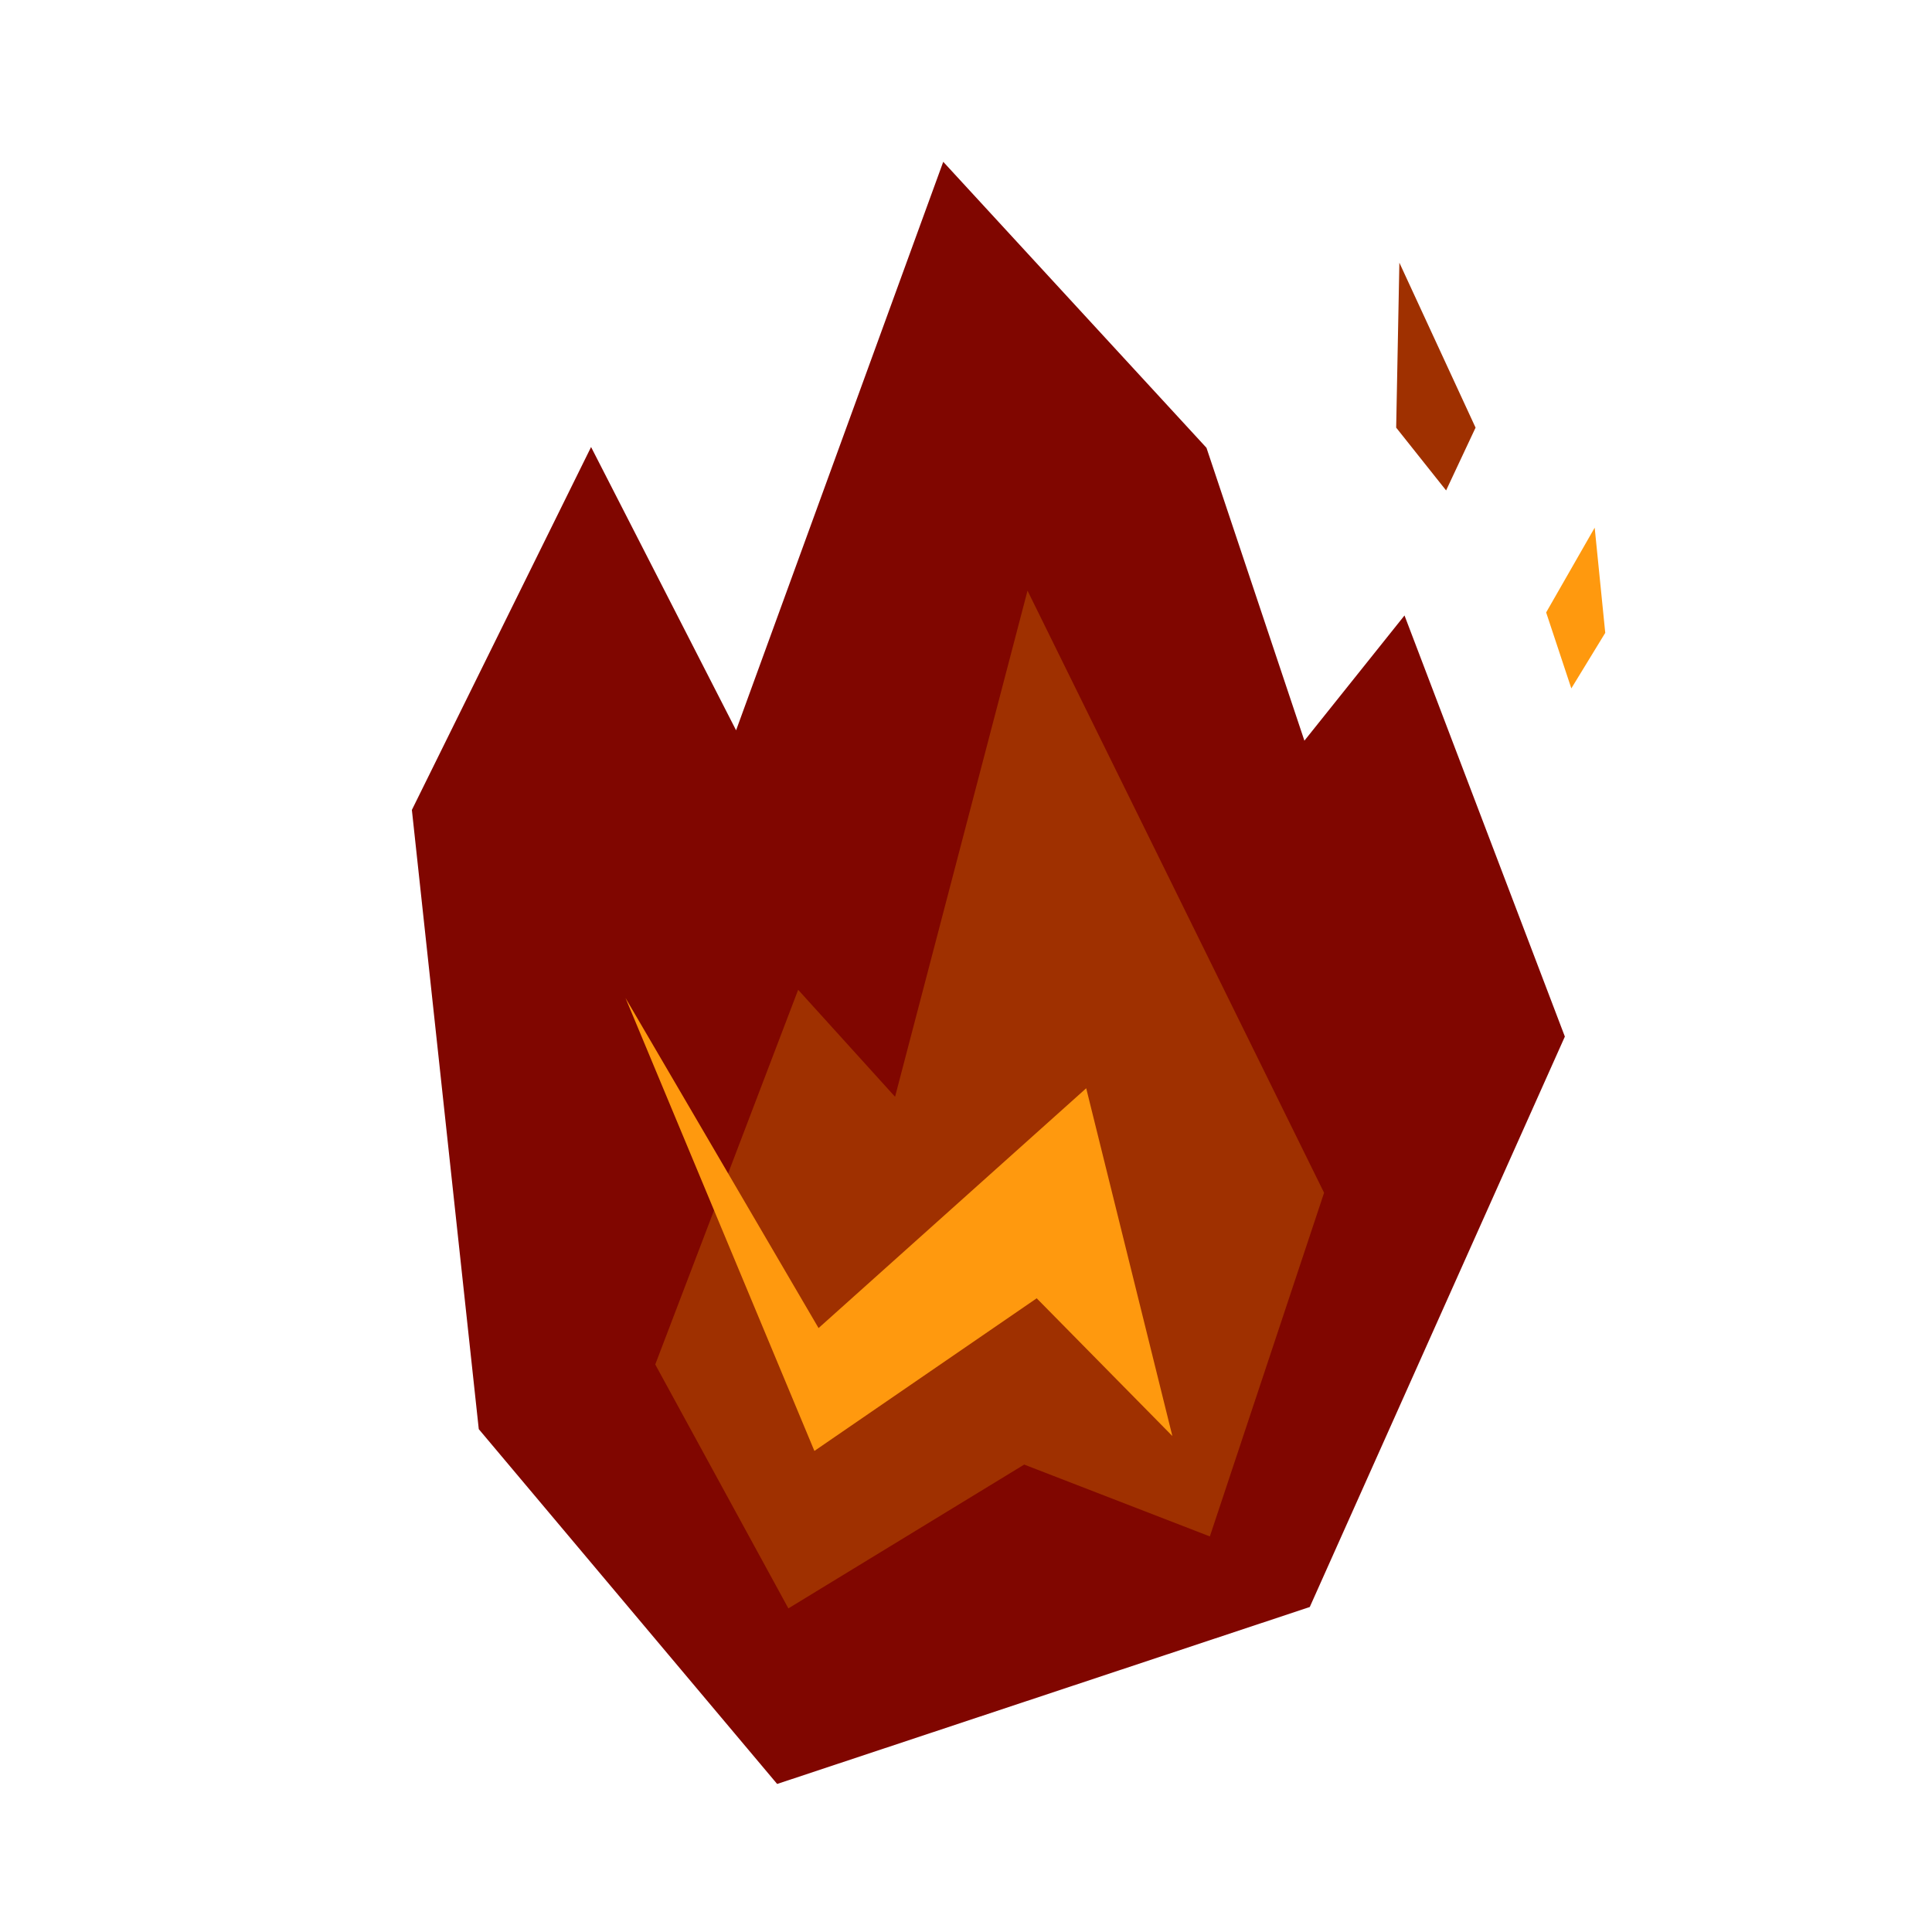
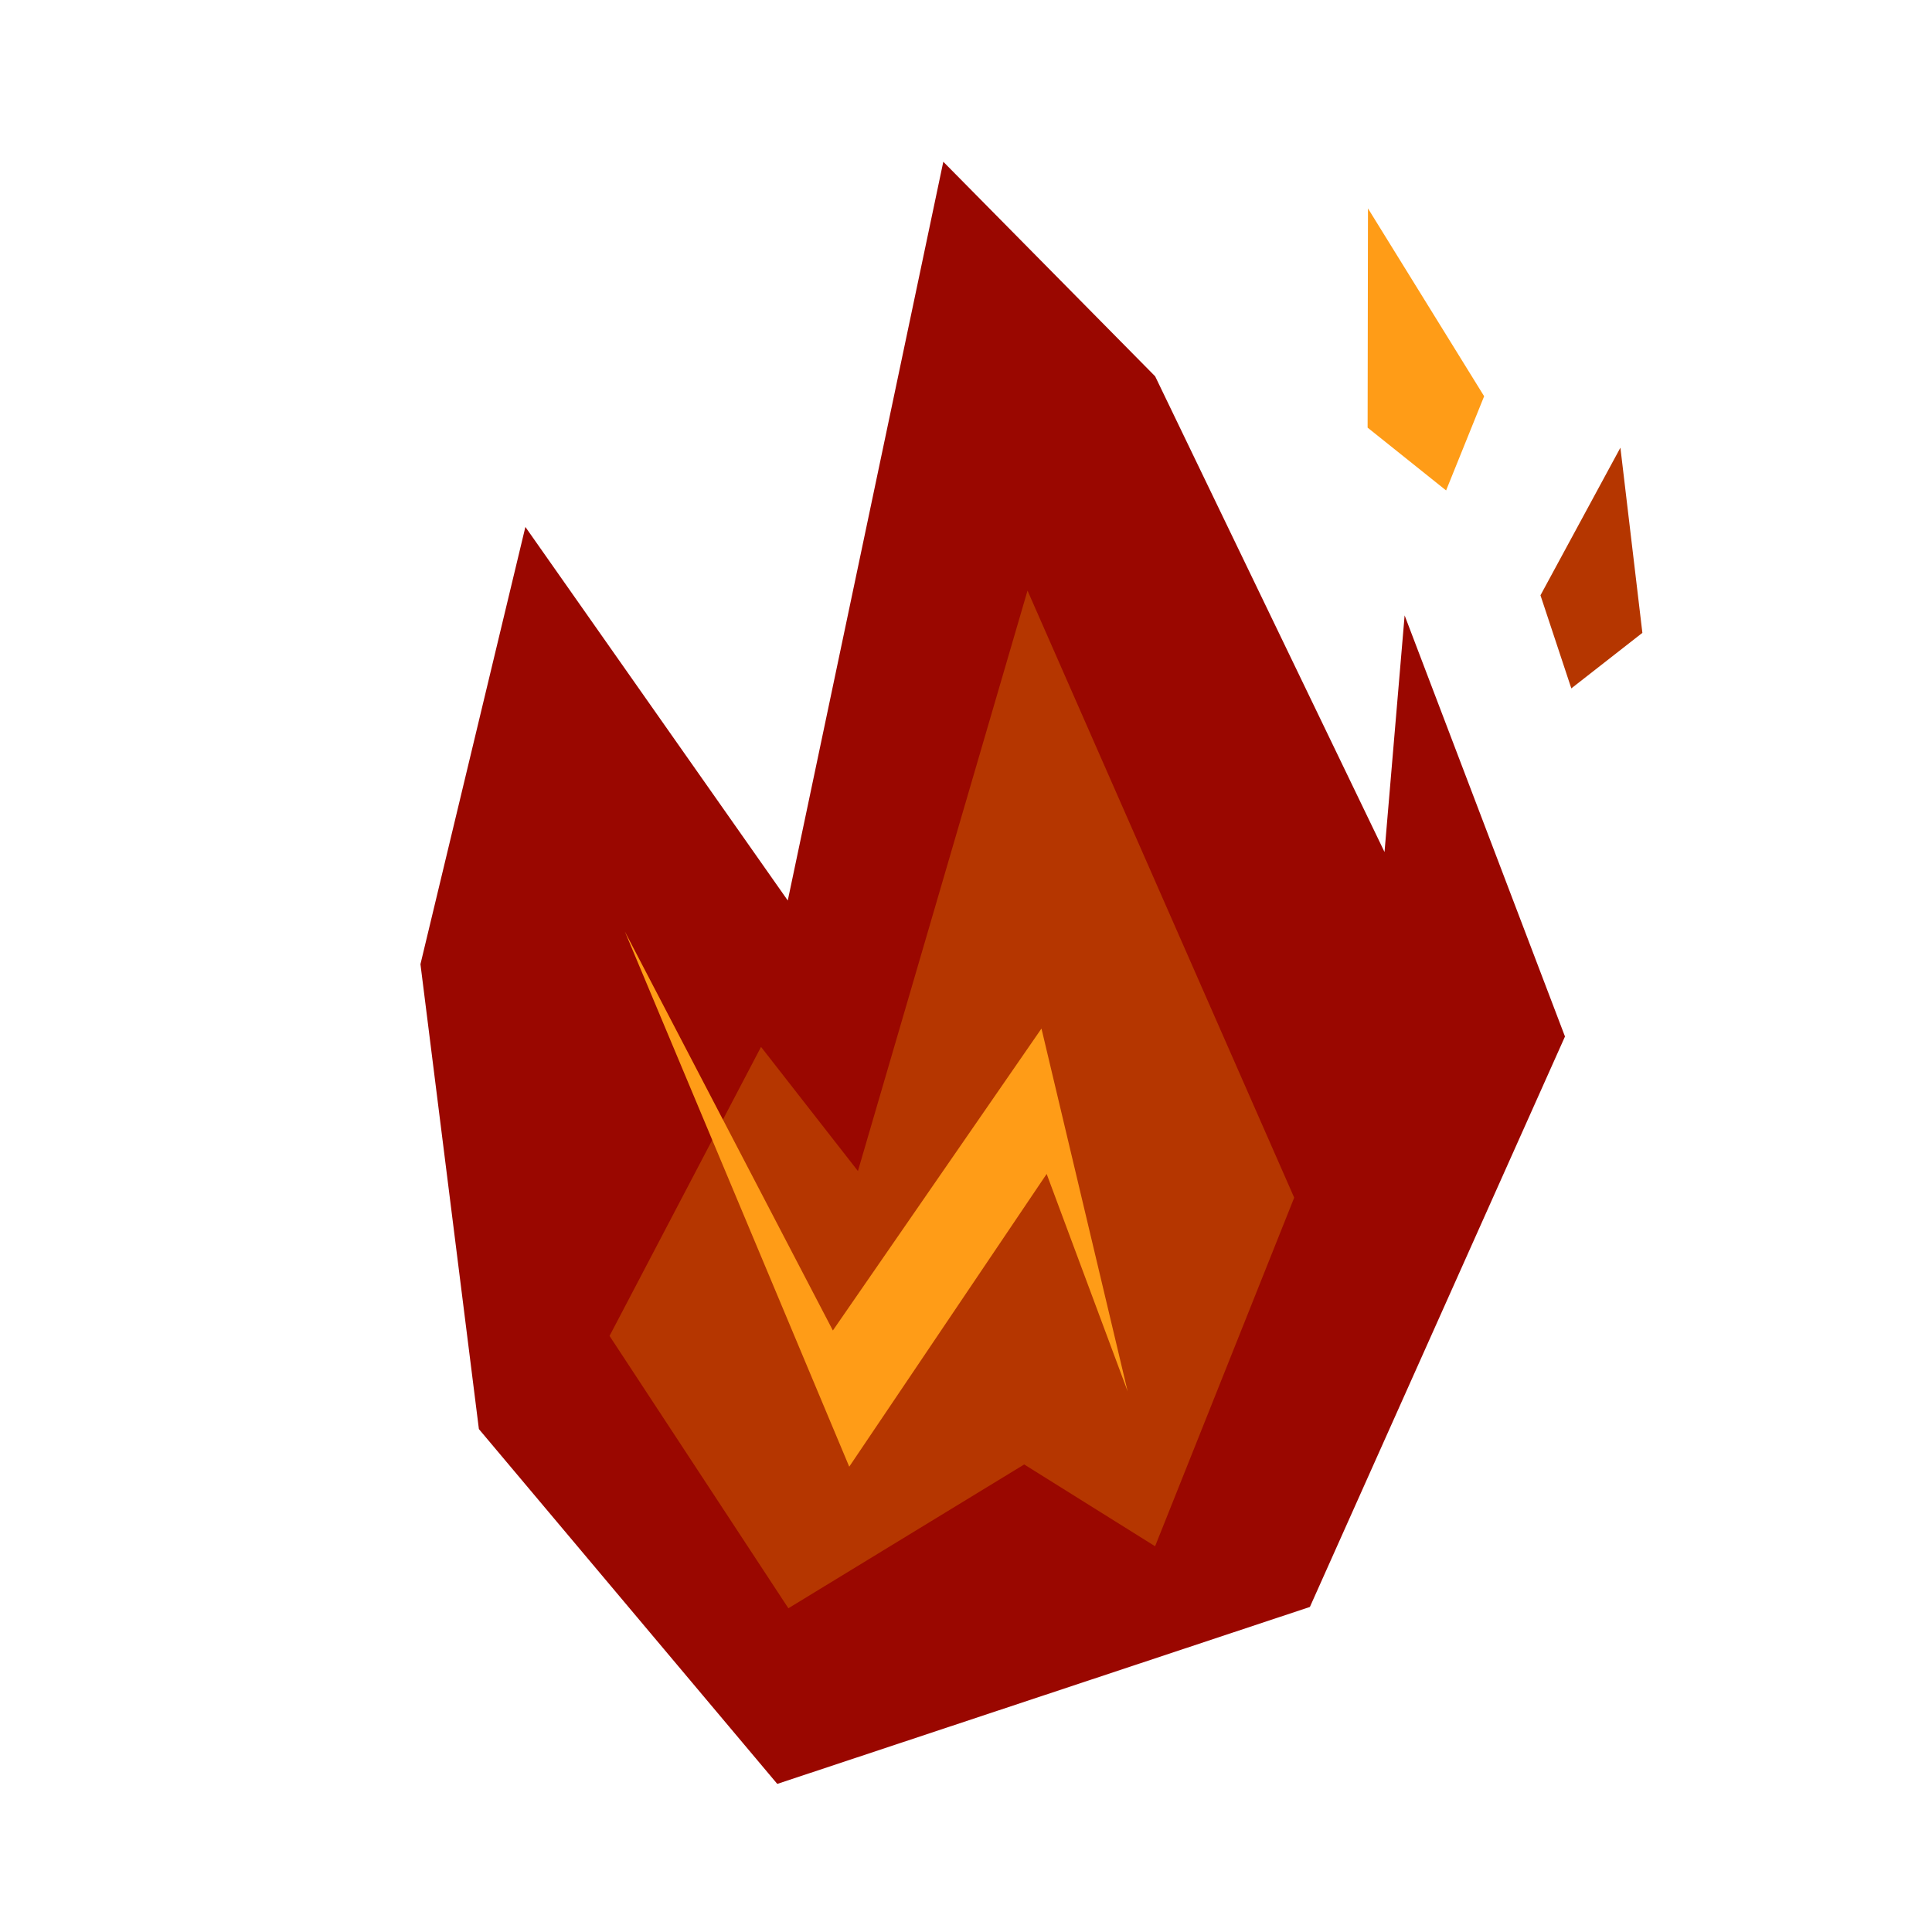
<svg xmlns="http://www.w3.org/2000/svg" viewBox="0 0 32 32" fill="none" role="img" aria-label="Embernote">
-   <path fill="#800600" d="m6.822 13.415 2.968-6.011 2.402 4.692 3.431-9.416 4.36 4.737 1.622 4.851 1.658-2.074 2.656 6.975-4.225 9.448-8.822 2.931-4.942-5.877z" />
-   <path fill="#9F3000" d="m10.853 22.6 2.367-6.206 1.605 1.772 2.194-8.383 4.912 9.973-1.892 5.692-3.075-1.19-3.906 2.382z" />
-   <path fill="#FF990E" d="m17.171 21.504-3.682 2.528-3.129-7.503 3.198 5.468 4.433-3.972 1.427 5.76z" />
-   <path fill="#9F3000" d="m23.178 4.351 1.262 2.732-.488 1.04-.827-1.04z" />
-   <path fill="#FF990E" d="m26.413 8.74.175 1.742-.562.92-.417-1.258z" />
+   <path fill="#9A0700" d="m6.964 15.97 1.738-7.242 4.346 6.187 2.576-12.236 3.509 3.554 3.799 7.879.333-3.919 2.656 6.975-4.225 9.448-8.822 2.931-4.942-5.877z" />
+   <path fill="#B53600" d="m10.096 22.127 2.509-4.787 1.605 2.056 2.809-9.614 4.417 10.055-2.304 5.774-2.168-1.355-3.906 2.382z" />
+   <path fill="#FF9C17" d="m17.336 19.444-3.27 4.849-3.716-8.863 3.445 6.607 3.455-5.001 1.427 6.008z" />
+   <path fill="#FF9C17" d="M22.658 3.452 24.582 6.563 23.952 8.123 22.652 7.083Z" />
+   <path fill="#B53600" d="m26.839 7.415.364 3.067-1.177.92-.511-1.542z" />
</svg>
